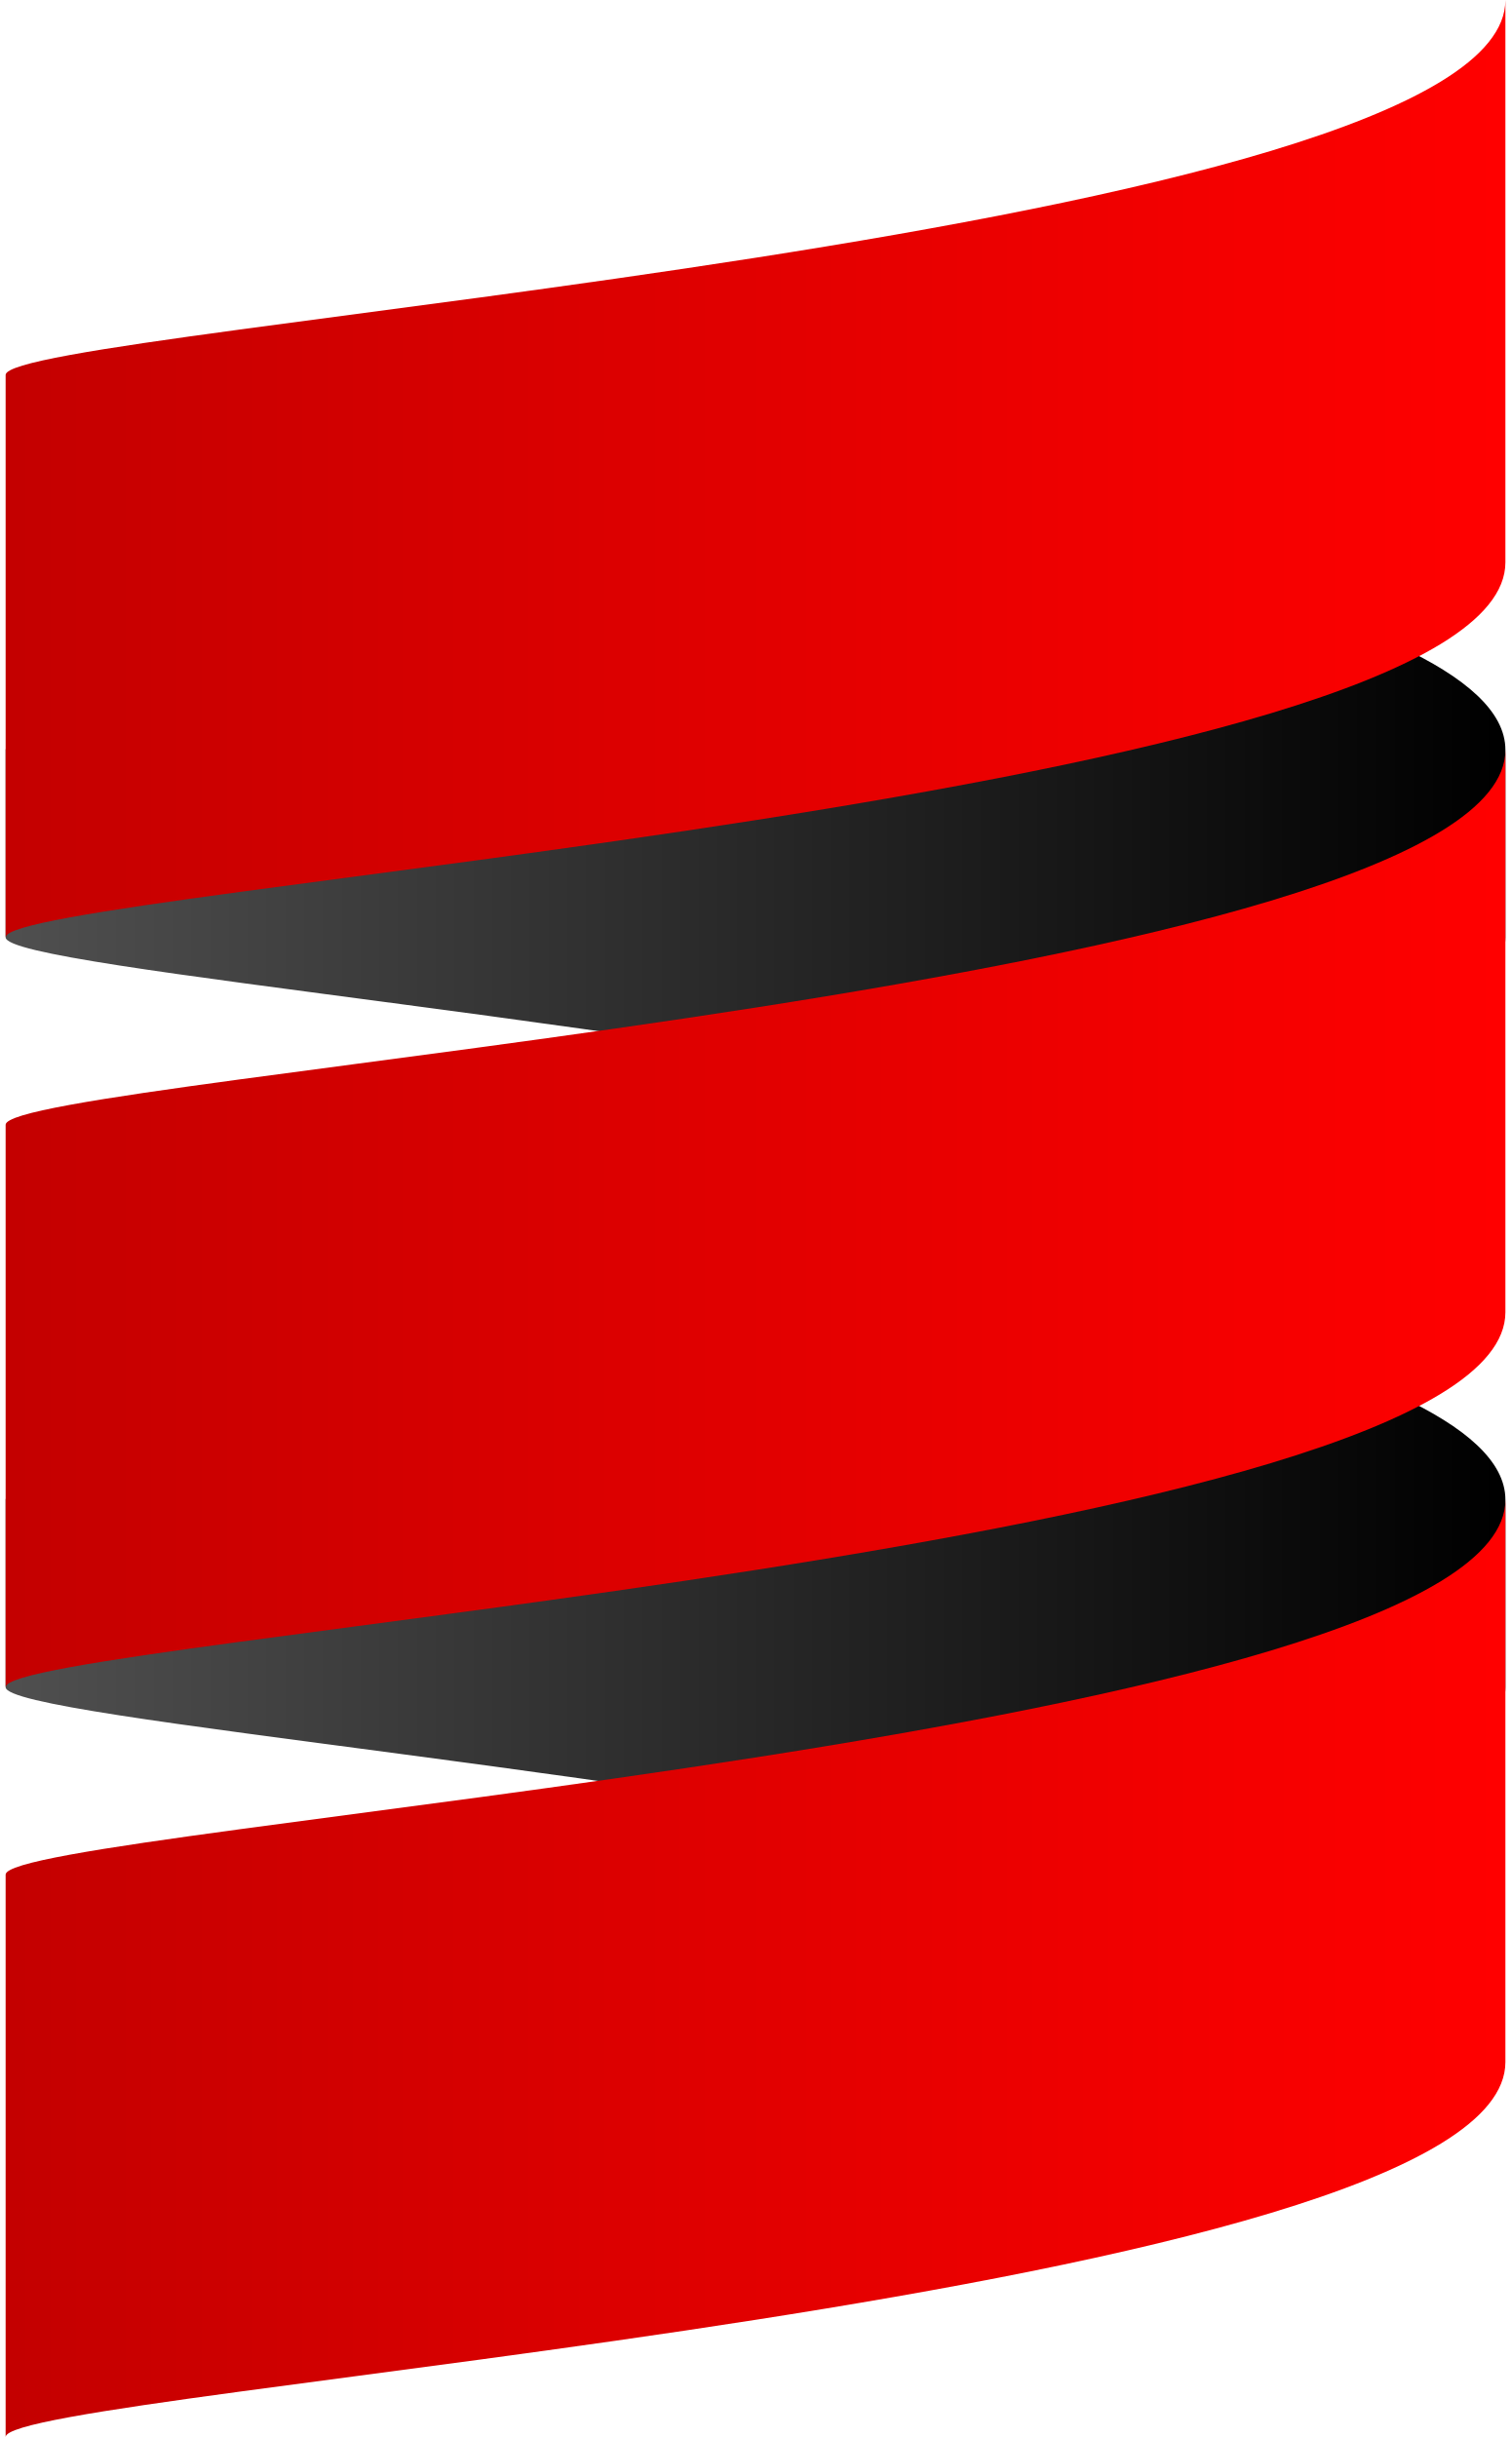
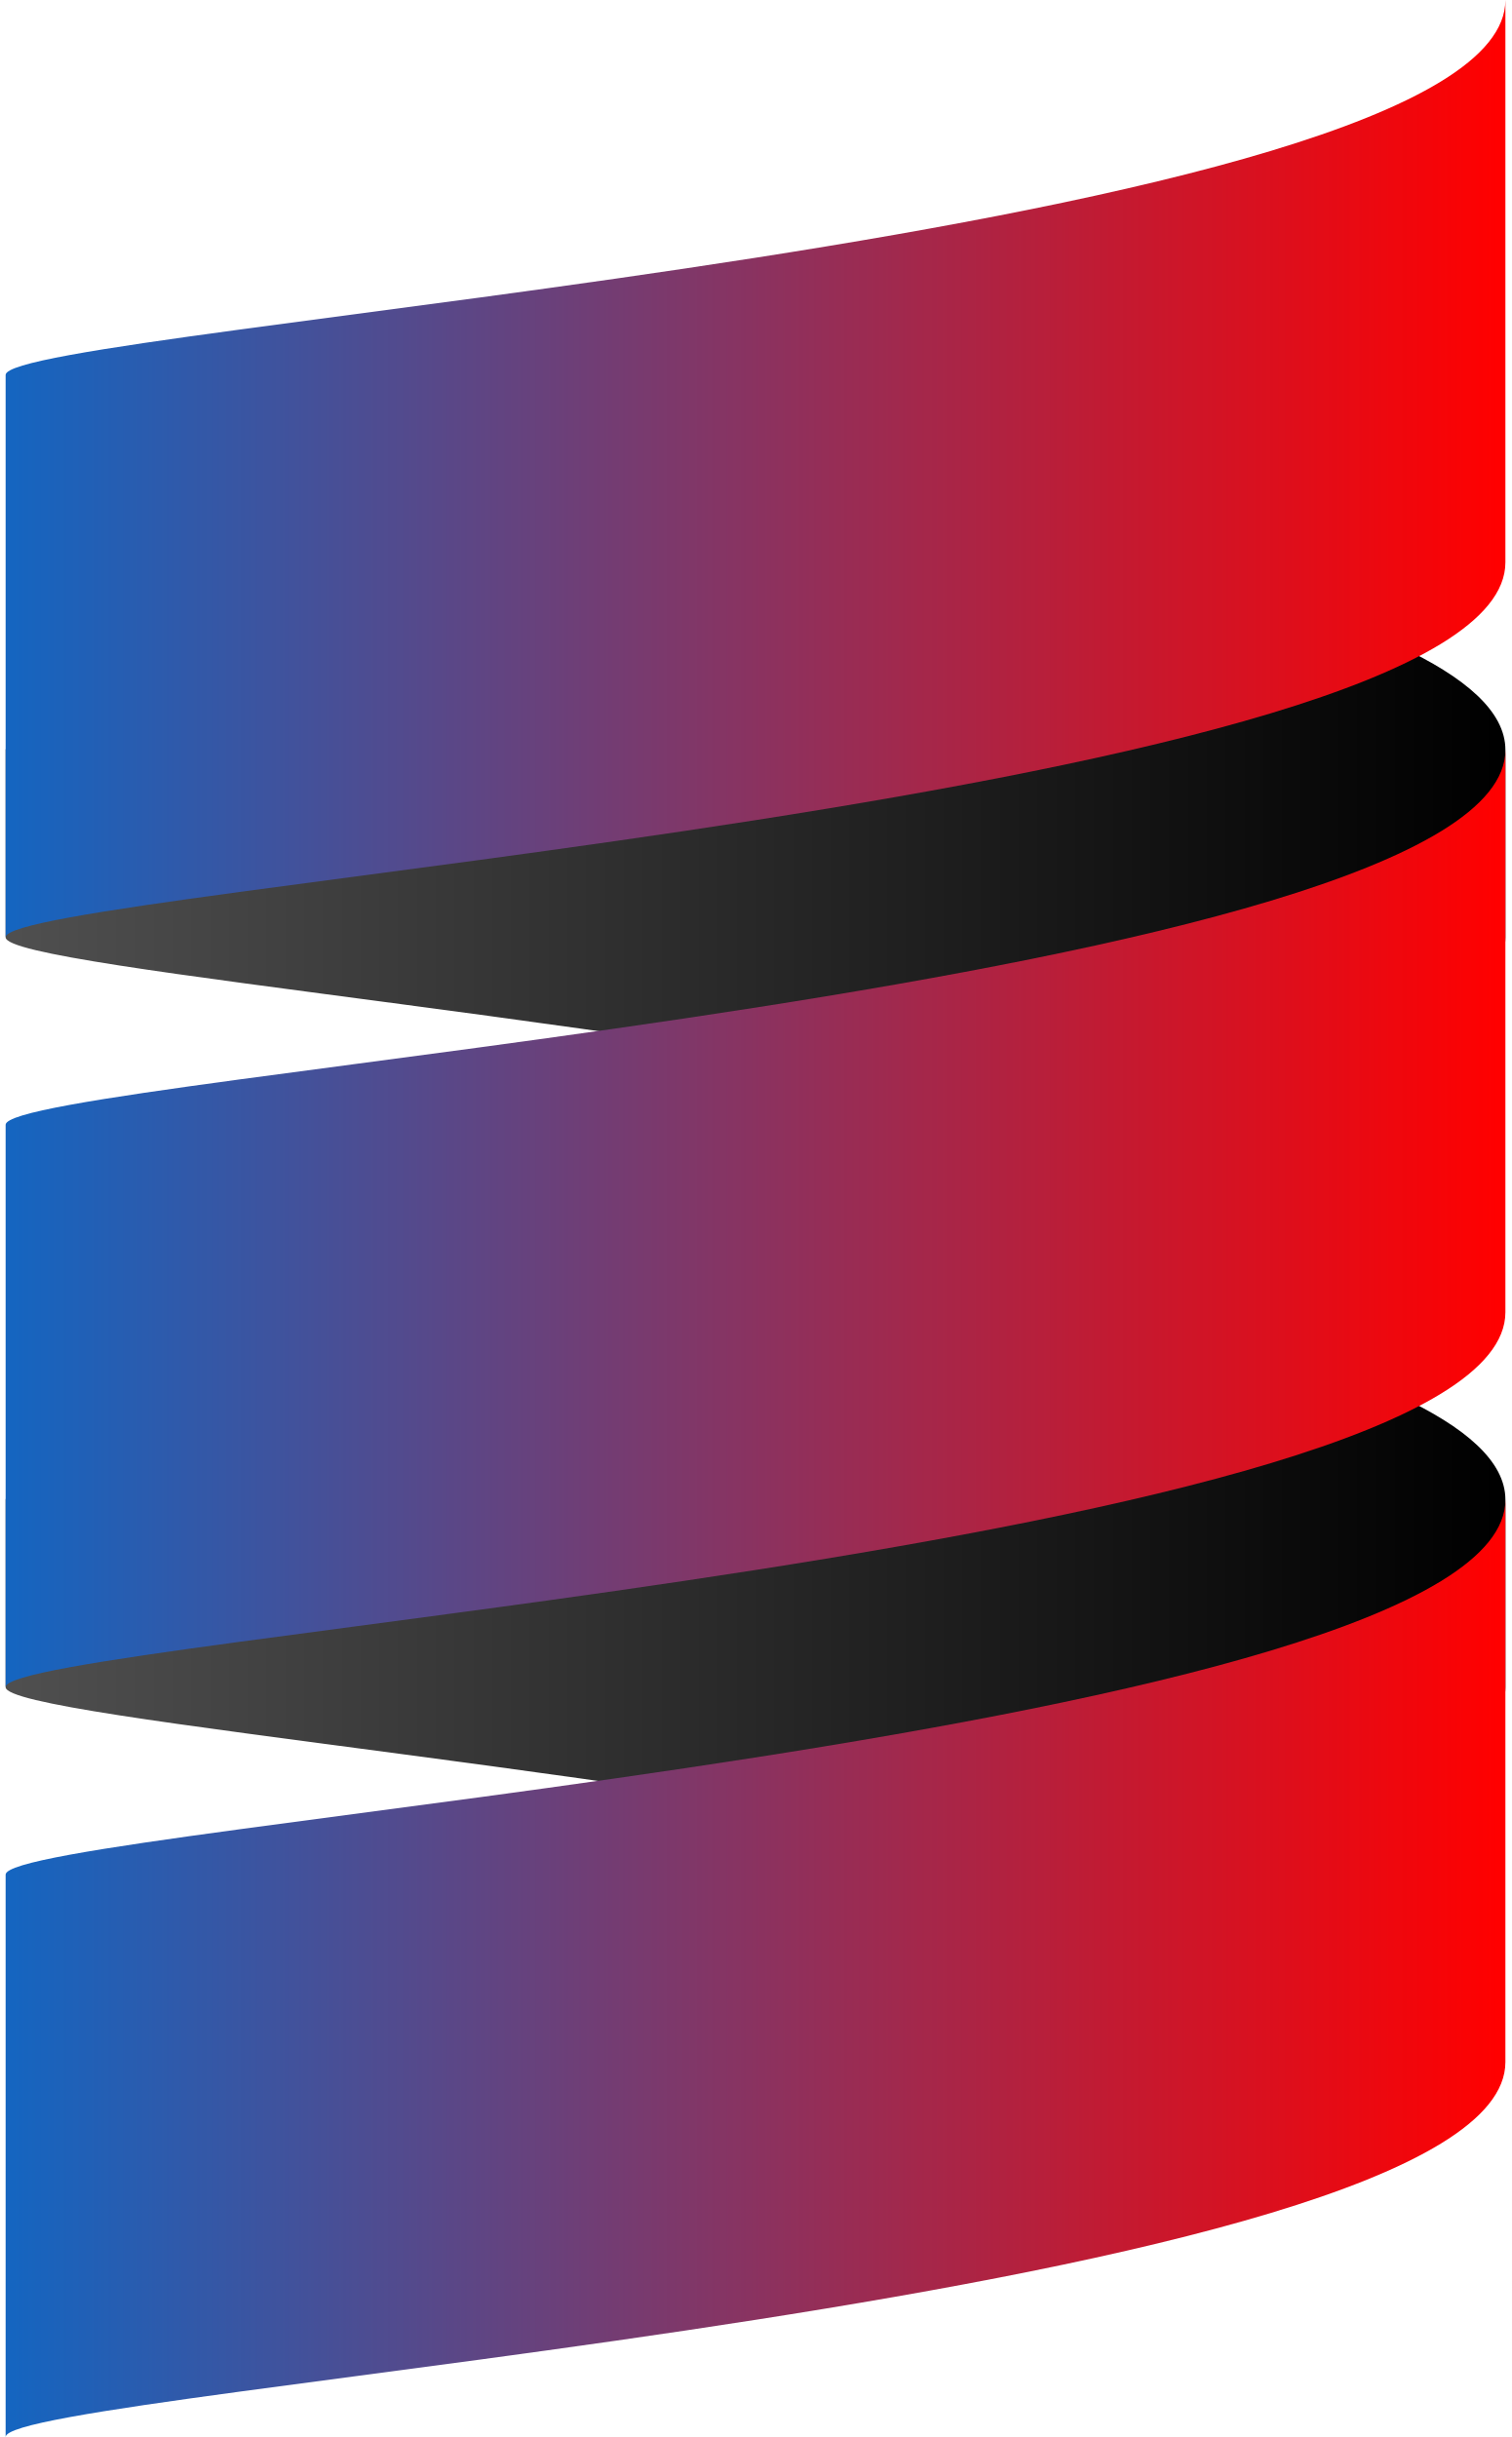
<svg xmlns="http://www.w3.org/2000/svg" aria-hidden="true" role="img" width="0.62em" height="1em" preserveAspectRatio="xMidYMid meet" viewBox="0 0 256 416">
  <defs>
    <linearGradient x1="0%" y1="50%" x2="100%" y2="50%" id="ssvg-id-scalaa">
      <stop stop-color="#4F4F4F" offset="0%" />
      <stop offset="100%" />
    </linearGradient>
    <linearGradient x1="0%" y1="50%" x2="100%" y2="50%" id="ssvg-id-scalab">
-       <stop stop-color="#C40000" offset="0%" />
+       <stop stop-color="#1565c0" offset="0%" />
      <stop stop-color="red" offset="100%" />
    </linearGradient>
  </defs>
  <path d="M0 288v-32c0-5.394 116.377-14.428 192.2-32c36.628 8.49 63.8 18.969 63.8 32v32c0 13.024-27.172 23.51-63.8 32C116.376 302.425 0 293.39 0 288" fill="url(#ssvg-id-scalaa)" transform="matrix(1 0 0 -1 0 544)" />
  <path d="M0 160v-32c0-5.394 116.377-14.428 192.2-32c36.628 8.49 63.8 18.969 63.8 32v32c0 13.024-27.172 23.51-63.8 32C116.376 174.425 0 165.39 0 160" fill="url(#ssvg-id-scalaa)" transform="matrix(1 0 0 -1 0 288)" />
  <path d="M0 224v-96c0 8 256 24 256 64v96c0-40-256-56-256-64" fill="url(#ssvg-id-scalab)" transform="matrix(1 0 0 -1 0 416)" />
  <path d="M0 96V0c0 8 256 24 256 64v96c0-40-256-56-256-64" fill="url(#ssvg-id-scalab)" transform="matrix(1 0 0 -1 0 160)" />
  <path d="M0 352v-96c0 8 256 24 256 64v96c0-40-256-56-256-64" fill="url(#ssvg-id-scalab)" transform="matrix(1 0 0 -1 0 672)" />
</svg>
